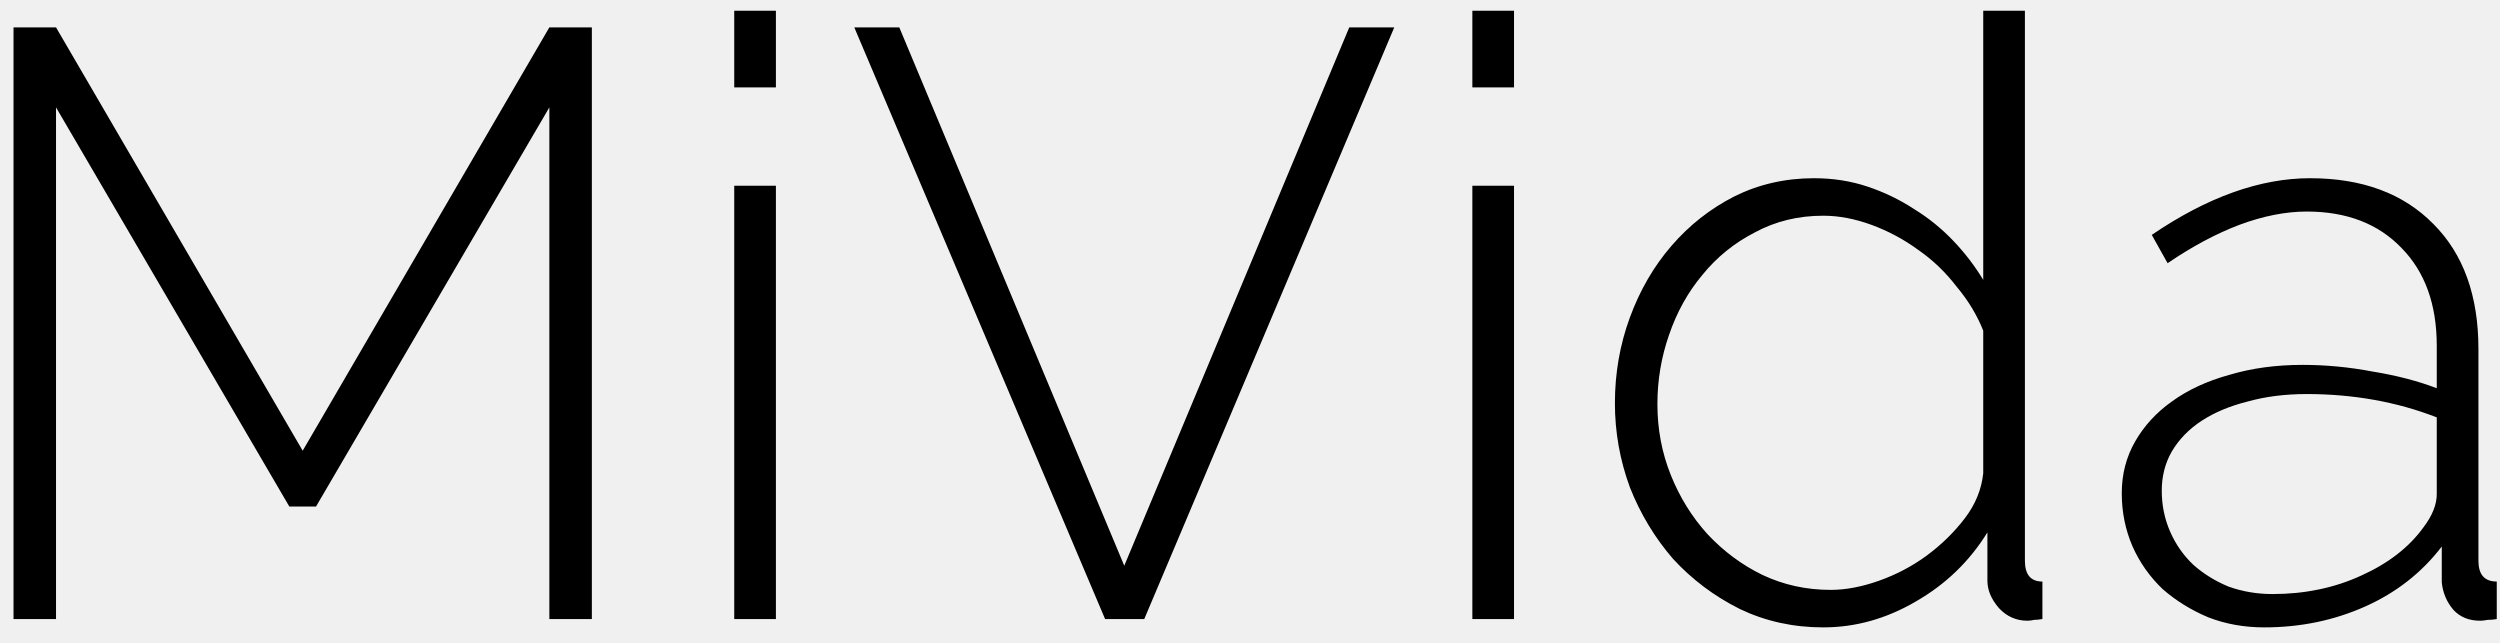
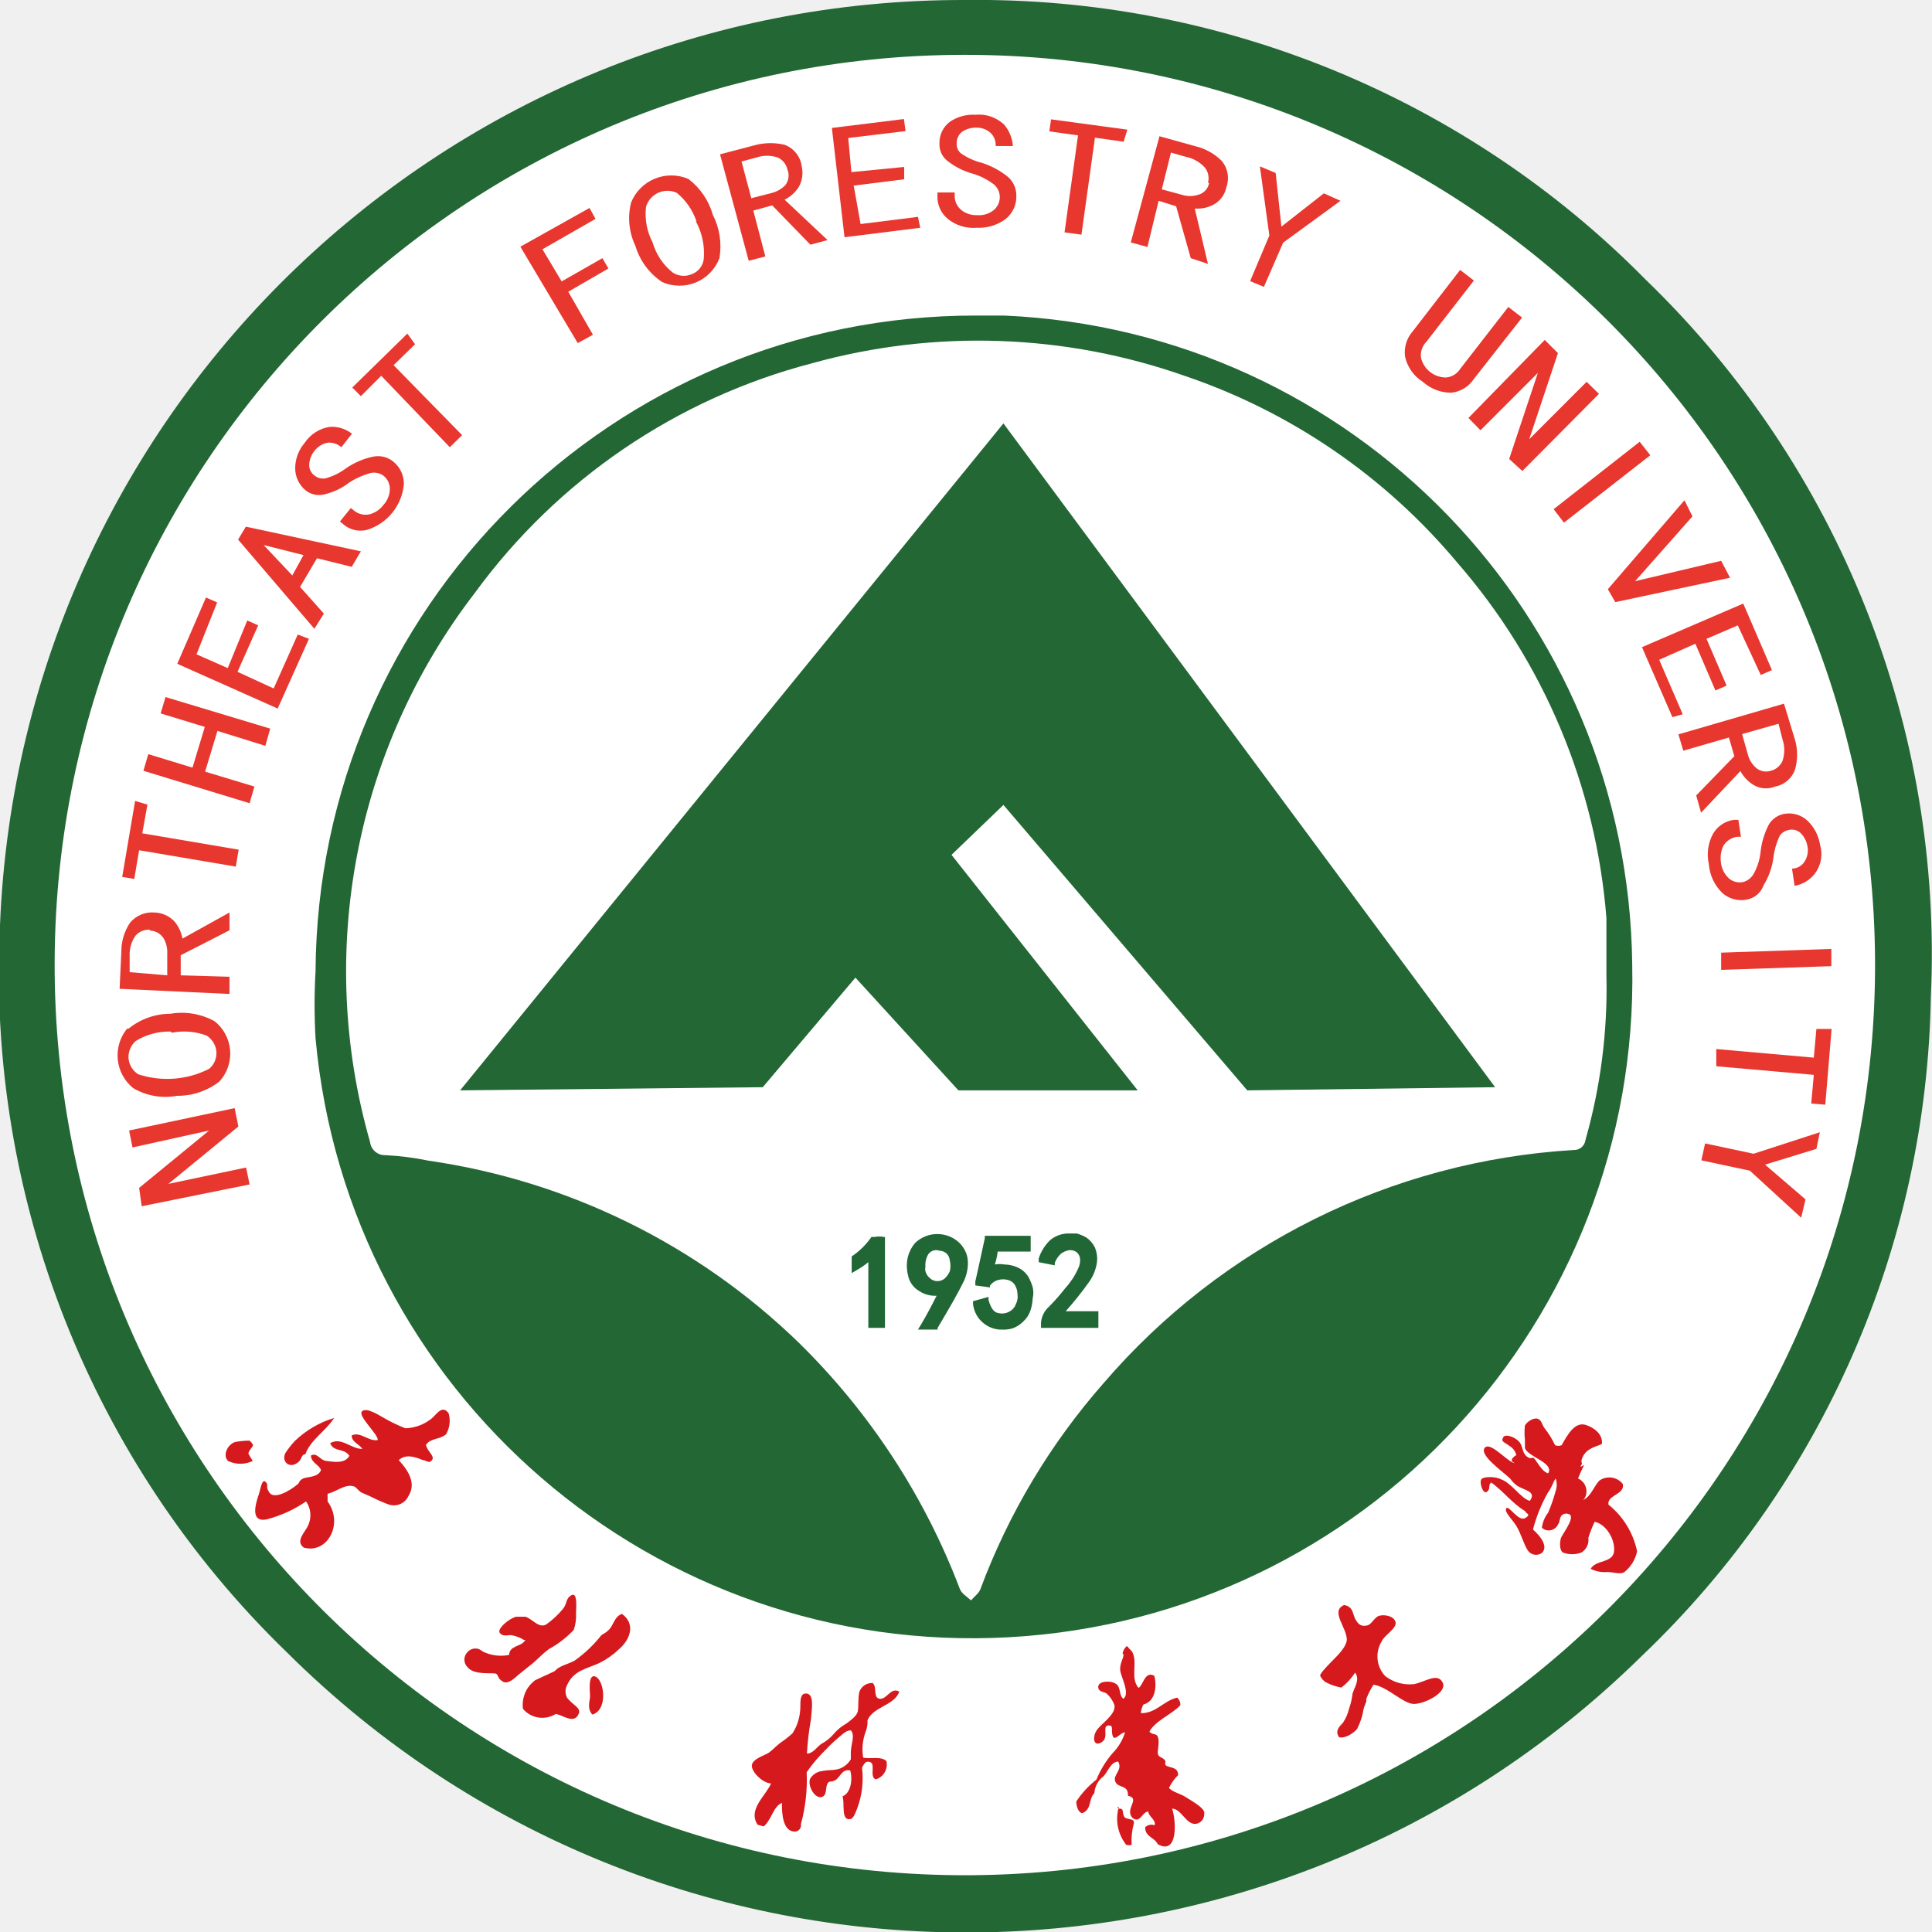
- <svg xmlns="http://www.w3.org/2000/svg" width="105" height="27" viewBox="0 0 105 27" fill="none">
-   <path d="M23.073 26V4.51L13.273 21.275H12.152L2.353 4.51V26H0.568V1.15H2.353L12.713 18.93L23.073 1.15H24.858V26H23.073ZM30.838 26V7.8H32.588V26H30.838ZM30.838 3.67V0.45H32.588V3.67H30.838ZM37.77 1.15L47.219 23.76L56.669 1.15H58.559L48.059 26H46.414L35.88 1.15H37.77ZM61.839 26V7.8H63.589V26H61.839ZM61.839 3.67V0.45H63.589V3.67H61.839ZM76.576 26.35C75.316 26.35 74.149 26.093 73.076 25.58C72.002 25.043 71.069 24.343 70.275 23.48C69.505 22.593 68.899 21.59 68.456 20.47C68.035 19.327 67.826 18.148 67.826 16.935C67.826 15.675 68.035 14.473 68.456 13.33C68.876 12.187 69.459 11.183 70.206 10.32C70.952 9.457 71.827 8.768 72.831 8.255C73.857 7.742 74.977 7.485 76.191 7.485C76.984 7.485 77.731 7.602 78.43 7.835C79.13 8.068 79.784 8.383 80.391 8.78C80.997 9.153 81.546 9.597 82.035 10.11C82.525 10.623 82.945 11.172 83.296 11.755V0.45H85.046V23.55C85.046 24.133 85.29 24.425 85.781 24.425V26C85.641 26.023 85.524 26.035 85.43 26.035C85.337 26.058 85.244 26.07 85.15 26.07C84.684 26.07 84.287 25.895 83.96 25.545C83.634 25.172 83.471 24.787 83.471 24.39V22.36C82.724 23.573 81.721 24.542 80.46 25.265C79.224 25.988 77.929 26.35 76.576 26.35ZM76.891 24.775C77.52 24.775 78.197 24.647 78.921 24.39C79.644 24.133 80.309 23.783 80.915 23.34C81.546 22.873 82.082 22.348 82.525 21.765C82.969 21.182 83.225 20.552 83.296 19.875V13.89C83.039 13.237 82.665 12.618 82.175 12.035C81.709 11.428 81.172 10.915 80.566 10.495C79.959 10.052 79.305 9.702 78.606 9.445C77.906 9.188 77.229 9.06 76.576 9.06C75.525 9.06 74.569 9.293 73.706 9.76C72.842 10.203 72.107 10.798 71.501 11.545C70.894 12.268 70.427 13.108 70.1 14.065C69.774 14.998 69.611 15.967 69.611 16.97C69.611 18.02 69.797 19.012 70.171 19.945C70.544 20.878 71.057 21.707 71.71 22.43C72.387 23.153 73.157 23.725 74.02 24.145C74.907 24.565 75.864 24.775 76.891 24.775ZM95.099 26.35C94.259 26.35 93.477 26.21 92.754 25.93C92.03 25.627 91.389 25.23 90.829 24.74C90.292 24.227 89.872 23.632 89.569 22.955C89.265 22.255 89.114 21.508 89.114 20.715C89.114 19.922 89.3 19.198 89.674 18.545C90.047 17.892 90.56 17.332 91.214 16.865C91.89 16.375 92.695 16.002 93.629 15.745C94.562 15.465 95.589 15.325 96.709 15.325C97.689 15.325 98.669 15.418 99.649 15.605C100.652 15.768 101.55 16.002 102.344 16.305V14.52C102.344 12.793 101.854 11.428 100.874 10.425C99.894 9.398 98.564 8.885 96.884 8.885C95.997 8.885 95.052 9.072 94.049 9.445C93.069 9.818 92.065 10.355 91.039 11.055L90.374 9.865C92.707 8.278 94.924 7.485 97.024 7.485C99.217 7.485 100.944 8.127 102.204 9.41C103.464 10.67 104.094 12.42 104.094 14.66V23.55C104.094 24.133 104.35 24.425 104.864 24.425V26C104.747 26.023 104.619 26.035 104.479 26.035C104.362 26.058 104.257 26.07 104.164 26.07C103.697 26.07 103.324 25.918 103.044 25.615C102.764 25.288 102.6 24.903 102.554 24.46V22.955C101.714 24.052 100.64 24.892 99.334 25.475C98.027 26.058 96.615 26.35 95.099 26.35ZM95.449 24.95C96.802 24.95 98.039 24.693 99.159 24.18C100.302 23.667 101.177 22.99 101.784 22.15C102.157 21.66 102.344 21.193 102.344 20.75V17.53C101.504 17.203 100.629 16.958 99.719 16.795C98.809 16.632 97.864 16.55 96.884 16.55C95.974 16.55 95.145 16.655 94.399 16.865C93.652 17.052 93.01 17.32 92.474 17.67C91.937 18.02 91.517 18.452 91.214 18.965C90.934 19.455 90.794 20.003 90.794 20.61C90.794 21.217 90.91 21.788 91.144 22.325C91.377 22.862 91.704 23.328 92.124 23.725C92.544 24.098 93.034 24.402 93.594 24.635C94.177 24.845 94.795 24.95 95.449 24.95Z" fill="black" />
+ <svg xmlns="http://www.w3.org/2000/svg" id="图层_1" data-name="图层 1" viewBox="0 0 67.35 67.35">
+   <defs>
+     <style>.cls-1{fill:#fff;}.cls-2{fill:#d6191d;}.cls-3{fill:#236735;fill-rule:evenodd;}.cls-4{fill:#e7372f;}.cls-5{fill:#206735;}</style>
+   </defs>
+   <g id="图层_2" data-name="图层 2">
+     <g id="图层_1-2" data-name="图层 1-2">
+       <circle class="cls-1" cx="34.08" cy="33.43" r="32.54" />
+       <path class="cls-2" d="M15.55,50a.94.94,0,0,0,.09-.73c-.21-.3-.4,0-.57.16a1.52,1.52,0,0,1-.94.36,5.42,5.42,0,0,1-.73-.35c-.15-.08-.62-.4-.78-.24s.56.79.55,1c-.32.06-.61-.31-.91-.16,0,.24.26.29.37.47-.4,0-.73-.43-1.12-.2.12.32.49.16.67.44-.17.3-.57.2-.8.18s-.32-.31-.54-.19c0,.25.3.33.35.51-.11.27-.5.22-.64.3s-.11.14-.16.18c-.33.28-.84.54-1,.3s0-.24-.13-.37-.18.26-.23.41c-.11.32-.33,1,.25.9a4.38,4.38,0,0,0,1.39-.63.84.84,0,0,1,.07.84c-.1.23-.46.54-.15.77.82.23,1.4-.83.83-1.61v-.27c.3-.06.6-.34.89-.26.09,0,.17.15.29.22l.3.13a5.78,5.78,0,0,0,.63.28.56.56,0,0,0,.71-.29c.25-.4.06-.82-.34-1.25.24-.22.56-.12.84,0,.12,0,.21.14.32,0s-.17-.31-.21-.53C15,50.13,15.33,50.19,15.55,50Z" transform="translate(0 0)" />
+       <path class="cls-2" d="M10.28,50.23a3.39,3.39,0,0,0-.33.42c-.14.28.1.52.36.38s.15-.31.34-.34c.15-.47.71-.81,1-1.26h0A3.4,3.4,0,0,0,10.28,50.23Z" transform="translate(0 0)" />
+       <path class="cls-2" d="M8.69,50.22a2.92,2.92,0,0,0-.5.05c-.28.1-.43.48-.24.66a1,1,0,0,0,.86,0l-.15-.25c0-.11.13-.2.16-.3A.29.29,0,0,0,8.69,50.22Z" transform="translate(0 0)" />
+       <path class="cls-2" d="M13.85,51.26c.15-.16-.13-.43-.34-.31s0,.15-.1.22-.21,0-.24.12A.82.82,0,0,0,13.85,51.26Z" transform="translate(0 0)" />
+       <path class="cls-2" d="M13.13,51.29c0-.09.17-.1.24-.12s0-.16.1-.22.49.15.34.31S13.26,51.35,13.13,51.29Z" transform="translate(0 0)" />
+       <path class="cls-2" d="M20.16,59.77c.14-.23-.21-.33-.4-.6a.49.49,0,0,1,0-.41c.24-.54.67-.57,1.14-.79a2.8,2.8,0,0,0,.67-.47c.44-.38.57-.91.11-1.24-.27.1-.29.4-.46.56s-.19.12-.27.2a4.45,4.45,0,0,1-.92.87c-.16.09-.36.14-.52.23s-.13.12-.2.15l-.65.3a1.07,1.07,0,0,0-.43,1,.88.88,0,0,0,1.14.18C19.59,59.77,20,60.11,20.16,59.77Z" transform="translate(0 0)" />
+       <path class="cls-2" d="M20.87,58.54s-.08-.09-.1-.09c-.29-.13-.2.54-.2.68s-.12.43.08.64C21.13,59.63,21.09,58.83,20.87,58.54Z" transform="translate(0 0)" />
+       <path class="cls-2" d="M17.75,57.69c0-.3.37-.3.5-.44s0-.06,0-.09a1.23,1.23,0,0,0-.44-.16c-.12,0-.29.06-.39-.08s.33-.5.57-.56h.33c.26.09.46.41.72.27a3.06,3.06,0,0,0,.59-.55c.15-.19.08-.35.29-.47s.17.4.16.61a1.51,1.51,0,0,1-.08.6,3.49,3.49,0,0,1-.87.67c-.19.14-.36.32-.53.47l-.5.4c-.21.19-.41.37-.59.25s-.12-.2-.21-.26-.76.07-1-.23a.37.37,0,0,1,0-.53.36.36,0,0,1,.31-.12c.11,0,.18.09.28.13A1.43,1.43,0,0,0,17.75,57.69Z" transform="translate(0 0)" />
+       <path class="cls-2" d="M30.42,58.67c.17.14,0,.52.25.55s.38-.42.68-.25c-.17.49-.91.52-1.11,1a.89.89,0,0,1-.06.39,1.76,1.76,0,0,0-.09.91c.23.06.62-.06.81.12a.54.54,0,0,1-.37.64c-.23-.08,0-.53-.19-.6s-.23.1-.29.19a3,3,0,0,1-.16,1.4c-.06.16-.14.37-.23.39-.36.09-.2-.54-.29-.79.29-.11.36-.58.27-.9-.28-.07-.35.23-.51.33s-.22,0-.29.14,0,.44-.23.46-.46-.41-.37-.64a.56.56,0,0,1,.41-.27c.31-.06.5,0,.74-.14a.78.78,0,0,0,.27-.27v-.25c0-.26.16-.59,0-.76-.18,0-.32.17-.45.27a4.43,4.43,0,0,0-.39.37,5.51,5.51,0,0,0-.7.82,5.82,5.82,0,0,1-.2,1.81.22.22,0,0,1-.21.26h0c-.42,0-.46-.63-.45-1-.3.11-.37.61-.64.82l-.21-.06c-.35-.53.28-1,.47-1.44-.28,0-.69-.4-.67-.63s.46-.35.59-.44.26-.24.41-.35a3.39,3.39,0,0,0,.42-.33,1.73,1.73,0,0,0,.27-.93c0-.19,0-.42.15-.45.37-.06.24.57.22.9a9.43,9.43,0,0,0-.14,1.19c.21,0,.34-.22.49-.33a1.51,1.51,0,0,0,.44-.35,1.59,1.59,0,0,1,.45-.37c.16-.12.35-.26.39-.41s0-.48.06-.7A.47.47,0,0,1,30.42,58.67Z" transform="translate(0 0)" />
+       <path class="cls-2" d="M39.17,57.65c0,.17-.14.34-.12.57s.36.82.11,1c-.11-.08-.1-.23-.16-.4s-.31-.22-.5-.19-.25.14-.2.25.19.09.28.16a1,1,0,0,1,.27.4c.06.33-.46.64-.62.88s-.11.6.18.41-.07-.65.32-.57c.07.09,0,.23.07.38s.27-.15.42-.15a1.77,1.77,0,0,1-.44.73,3.43,3.43,0,0,0-.56.92,3.17,3.17,0,0,0-.7.76c0,.16.06.37.2.41.35-.13.22-.5.43-.7a.8.8,0,0,1,.32-.59c.15-.16.26-.51.51-.51.17.3-.2.46-.1.7s.46.09.44.49c.47.1-.16.48.18.79.27.16.3-.22.53-.24,0,.17.28.29.22.48a.31.31,0,0,0-.33.07c0,.34.33.35.44.59.72.4.64-.84.5-1.24.32,0,.49.57.83.53a.34.34,0,0,0,.29-.35h0v-.07c-.06-.17-.42-.37-.64-.51s-.43-.16-.59-.32a1.6,1.6,0,0,1,.32-.45c0-.26-.23-.25-.38-.31s0-.14-.1-.23-.18-.08-.22-.18.06-.41,0-.59-.19-.06-.3-.21c.22-.39.78-.59,1.08-.92a.35.35,0,0,0-.11-.26c-.47.1-.75.56-1.27.54a.75.75,0,0,1,.09-.3c.43-.11.47-.66.38-1-.33-.19-.39.34-.55.42-.31-.35,0-.91-.24-1.29A.56.56,0,0,0,39.17,57.65Z" transform="translate(0 0)" />
+       <path class="cls-2" d="M39,63a1.46,1.46,0,0,0,.26,1.31.31.31,0,0,0,.19,0,2.21,2.21,0,0,1,.07-.72c.07-.23-.25-.13-.33-.26s0-.28-.15-.28S39,62.94,39,63Z" transform="translate(0 0)" />
+       <path class="cls-2" d="M39.35,57.69a.1.1,0,0,0,.1-.09h0c0-.09-.14-.16-.18-.2S39.27,57.6,39.35,57.69Z" transform="translate(0 0)" />
+       <path class="cls-2" d="M39.4,60.33h.11a.58.58,0,0,0,.1-.13.54.54,0,0,1-.06-.25A.34.34,0,0,0,39.4,60.33Z" transform="translate(0 0)" />
+       <path class="cls-2" d="M39.28,57.39c.07,0,.14.2,0,.27s-.08,0-.13,0S39.19,57.44,39.28,57.39Z" transform="translate(0 0)" />
+       <path class="cls-2" d="M39.58,60a.54.54,0,0,0,.06.25c0,.05-.09.08-.1.13s-.07,0-.11,0A.34.34,0,0,1,39.58,60Z" transform="translate(0 0)" />
+       <path class="cls-2" d="M48.16,57.23a1,1,0,0,0,.13,1.2,1.4,1.4,0,0,0,1,.28c.4-.08.82-.41,1-.06s-.63.75-1,.75-.93-.61-1.41-.67a2.82,2.82,0,0,0-.25.49v.09l-.09.24a2.33,2.33,0,0,1-.23.72c-.09.12-.41.35-.63.29-.15-.22,0-.36.14-.51a1.51,1.51,0,0,0,.21-.49,2.31,2.31,0,0,0,.12-.52c.06-.21.27-.49.09-.73a2.15,2.15,0,0,1-.48.52,1.91,1.91,0,0,1-.51-.17.47.47,0,0,1-.23-.25c0-.09.36-.45.52-.61s.41-.44.41-.64c0-.43-.59-1-.09-1.21.4.09.23.38.51.66a.27.27,0,0,0,.24.06c.2,0,.28-.28.46-.34s.53,0,.58.22S48.25,57,48.16,57.23Z" transform="translate(0 0)" />
+       <path class="cls-2" d="M52.85,50.73c.21,0,.26.34,0,.28S52.72,50.81,52.85,50.73Z" transform="translate(0 0)" />
+       <path class="cls-2" d="M52.67,52.06c0-.08.19,0,.09.11S52.67,52.13,52.67,52.06Z" transform="translate(0 0)" />
+       <path class="cls-2" d="M54,52.89c.08,0,.16.1.24.13a.49.49,0,0,1-.28.09.13.13,0,0,1,0-.18Z" transform="translate(0 0)" />
+       <path class="cls-2" d="M52.85,51a.51.51,0,0,0-.22-.59c-.22-.16-.31-.15-.23-.3s.43,0,.56.15.1.38.26.51.18,0,.26.07.27.47.49.52h0c.22-.37-.71-.57-.81-.88v-.27a2.26,2.26,0,0,1,0-.52c.09-.15.32-.28.45-.23s.14.19.22.31a3,3,0,0,1,.38.61.3.3,0,0,0,.23,0c.21-.38.47-.84.86-.7s.58.4.54.66c-.2.09-.49.14-.64.4s0,.23-.08.34.06,0,.1,0a4.69,4.69,0,0,0-.21.46.49.49,0,0,1,.26.63h0a.36.36,0,0,1-.08.12c.28-.13.38-.5.57-.68a.6.6,0,0,1,.81.12c.09.37-.55.38-.5.72a2.83,2.83,0,0,1,1,1.63,1.26,1.26,0,0,1-.44.72c-.15.1-.4,0-.59,0a1.08,1.08,0,0,1-.59-.11c.19-.33.8-.19.82-.64s-.32-.93-.68-1a4.33,4.33,0,0,0-.22.56.51.51,0,0,1-.24.51.91.91,0,0,1-.65,0c-.13-.1-.1-.37-.07-.49s.46-.65.33-.82a.24.24,0,0,0-.28,0c-.1.08-.07.22-.14.32a.36.36,0,0,1-.48.19h0l-.09-.06a1.08,1.08,0,0,1,.22-.53,6,6,0,0,0,.26-.75.66.66,0,0,0,0-.44c-.11.16-.11.28-.28.51a5.36,5.36,0,0,0-.51,1.27c.24.21.54.57.32.81a.35.35,0,0,1-.5-.08h0c-.13-.19-.24-.59-.39-.84s-.45-.51-.36-.63.42.48.66.34,0-.16,0-.24c-.47-.28-.78-.72-1.19-1-.12.11,0,.2-.14.32s-.28-.32-.2-.43.5-.1.69,0c.38.14.69.67,1,.75.25-.34-.2-.36-.46-.54a1,1,0,0,1-.22-.23c-.27-.26-1.1-.83-.89-1.08S52.65,51.09,52.85,51Z" transform="translate(0 0)" />
+       <path class="cls-2" d="M52.85,51.07c.22.06.17-.3,0-.28S52.76,51,52.85,51.07Z" transform="translate(0 0)" />
+       <path class="cls-2" d="M52.76,52.17c.1-.06,0-.19-.09-.11S52.7,52.11,52.76,52.17Z" transform="translate(0 0)" />
+       <path class="cls-2" d="M54,53.11a.49.49,0,0,0,.28-.09c-.08,0-.16-.09-.24-.13a.12.12,0,0,0-.07.17Z" transform="translate(0 0)" />
+       <path class="cls-3" d="M33.66,0A32.72,32.72,0,0,1,57.37,9.75a32.67,32.67,0,0,1,9.94,25A32.51,32.51,0,0,1,57.24,57.72,33.59,33.59,0,0,1,10,57.6,33,33,0,0,1,0,32.25,33.6,33.6,0,0,1,33.66,0Zm.26,65.37a31.73,31.73,0,1,0-.57,0Z" transform="translate(0 0)" />
+       <path class="cls-3" d="M56.9,33.64A23,23,0,0,1,11,36.2a20.3,20.3,0,0,1,0-2.34A23,23,0,0,1,34.05,11H35A22.9,22.9,0,0,1,56.9,33.64ZM56,34V32A21.43,21.43,0,0,0,50.79,19.6a21.29,21.29,0,0,0-9.47-6.49,21.69,21.69,0,0,0-13-.45,21.17,21.17,0,0,0-11.76,8A21.63,21.63,0,0,0,12.9,39.81a.52.52,0,0,0,.54.46,9.49,9.49,0,0,1,1.49.19,23.32,23.32,0,0,1,12.92,6.35,23.93,23.93,0,0,1,5.61,8.58c.06.16.25.27.39.4.11-.13.28-.25.33-.4a23.07,23.07,0,0,1,4.28-7.16,23.44,23.44,0,0,1,16.39-8.14.4.4,0,0,0,.42-.35A19.31,19.31,0,0,0,56,34Z" transform="translate(0 0)" />
+       <polygon class="cls-3" points="34.98 14.76 52.12 37.9 43.48 38.01 34.98 28.06 33.17 29.8 39.66 38.01 33.41 38.01 29.82 34.08 26.59 37.9 16.04 38.01 34.98 14.76" />
+       <path class="cls-4" d="M8.18,38.63l.13.64-2.44,2h0l2.71-.57.12.59-3.76.76-.09-.64,2.44-2h0L4.62,40l-.12-.59Z" transform="translate(0 0)" />
+       <path class="cls-4" d="M5.94,35.34a2.37,2.37,0,0,1,1.54.26,1.44,1.44,0,0,1,.17,2.1,2.36,2.36,0,0,1-1.48.5,2.21,2.21,0,0,1-1.53-.27,1.47,1.47,0,0,1-.21-2.07l.05,0A2.32,2.32,0,0,1,5.94,35.34Zm0,.62a2.23,2.23,0,0,0-1.21.33.75.75,0,0,0-.25.6.73.73,0,0,0,.34.56,3.22,3.22,0,0,0,2.47-.19.71.71,0,0,0,.09-1,.69.69,0,0,0-.18-.16A2.2,2.2,0,0,0,6,36Z" transform="translate(0 0)" />
+       <path class="cls-4" d="M8,31.81v.62l-1.7.87V34L8,34.05v.6l-3.83-.18.06-1.3a1.8,1.8,0,0,1,.3-1,1,1,0,0,1,.86-.36,1,1,0,0,1,.68.3,1.24,1.24,0,0,1,.29.61Zm-2.77.6a.62.62,0,0,0-.5.2,1.14,1.14,0,0,0-.21.71v.57L5.83,34v-.73a1,1,0,0,0-.12-.55.59.59,0,0,0-.49-.28Z" transform="translate(0 0)" />
+       <path class="cls-4" d="M5.14,28.05l-.18,1,3.36.57-.1.59-3.37-.57-.17,1-.42-.07.45-2.65Z" transform="translate(0 0)" />
+       <path class="cls-4" d="M9.42,25.4,9.25,26l-1.67-.52-.43,1.42,1.72.52L8.7,28,5,26.87l.17-.58,1.54.47.43-1.42-1.54-.47.17-.57Z" transform="translate(0 0)" />
+       <path class="cls-4" d="M10.77,22.27,9.68,24.7l-3.5-1.56,1-2.31.39.17-.72,1.81,1.09.48.68-1.66L9,21.8l-.72,1.62L9.54,24l.84-1.88Z" transform="translate(0 0)" />
+       <path class="cls-4" d="M12.58,19.22l-.32.54-1.21-.3-.59,1,.83.93-.33.53L8.3,18.81l.27-.45Zm-2,.13L9.19,19h0l1,1.06Z" transform="translate(0 0)" />
+       <path class="cls-4" d="M13.67,16.06a1,1,0,0,1,.41.81,1.84,1.84,0,0,1-1.28,1.6.92.92,0,0,1-.84-.2l-.11-.09.38-.47.1.08a.64.64,0,0,0,.55.14.88.88,0,0,0,.48-.32.84.84,0,0,0,.23-.6.58.58,0,0,0-.24-.44.56.56,0,0,0-.47-.07,2.69,2.69,0,0,0-.69.31,2.25,2.25,0,0,1-.91.43.74.74,0,0,1-.63-.15,1,1,0,0,1-.36-.77,1.37,1.37,0,0,1,.33-.88,1.28,1.28,0,0,1,.88-.56,1.14,1.14,0,0,1,.77.24l-.37.47a.64.64,0,0,0-.45-.16.72.72,0,0,0-.48.28.8.8,0,0,0-.19.48.44.44,0,0,0,.19.39.47.47,0,0,0,.36.1,2.12,2.12,0,0,0,.74-.36,2.58,2.58,0,0,1,.93-.4A.85.85,0,0,1,13.67,16.06Z" transform="translate(0 0)" />
+       <path class="cls-4" d="M14.47,12l-.75.73,2.39,2.44-.43.42L13.29,13.1l-.71.71-.3-.3,1.92-1.88Z" transform="translate(0 0)" />
+       <path class="cls-4" d="M20.76,7.63,18.91,8.69l.67,1.12L21,9l.21.36-1.4.81.86,1.5-.53.29-2-3.36,2.41-1.35Z" transform="translate(0 0)" />
+       <path class="cls-4" d="M24.85,7.49A2.42,2.42,0,0,1,25.08,9a1.49,1.49,0,0,1-2,.83,2.3,2.3,0,0,1-.93-1.26A2.23,2.23,0,0,1,22,7.06a1.51,1.51,0,0,1,2-.82A2.39,2.39,0,0,1,24.85,7.49Zm-.57.23a2.18,2.18,0,0,0-.69-1,.78.78,0,0,0-1.07.49,2.13,2.13,0,0,0,.23,1.24,2.08,2.08,0,0,0,.7,1.05.7.7,0,0,0,.66.06.65.65,0,0,0,.42-.5,2.32,2.32,0,0,0-.27-1.34Z" transform="translate(0 0)" />
+       <path class="cls-4" d="M28.85,8.37l-.6.16L26.92,7.16l-.66.18.42,1.6-.58.15-1-3.71,1.26-.33a2.11,2.11,0,0,1,1,0,.93.93,0,0,1,.59.76,1,1,0,0,1-.1.7,1.2,1.2,0,0,1-.5.45Zm-1.4-2.46a.6.6,0,0,0-.34-.42,1.17,1.17,0,0,0-.74,0l-.52.14.34,1.28.7-.18a1,1,0,0,0,.49-.28A.55.55,0,0,0,27.45,5.91Z" transform="translate(0 0)" />
+       <path class="cls-4" d="M32.08,7.94l-2.64.33L29,4.46l2.51-.31.06.42-2,.24L29.68,6l1.84-.18v.43l-1.76.22L30,7.81l2-.25Z" transform="translate(0 0)" />
+       <path class="cls-4" d="M35.43,6.81a1,1,0,0,1-.38.83,1.57,1.57,0,0,1-1,.3,1.43,1.43,0,0,1-1-.3,1,1,0,0,1-.37-.83v-.1h.6v.1a.63.63,0,0,0,.23.51.83.83,0,0,0,.55.18.81.81,0,0,0,.61-.2.59.59,0,0,0,.18-.49.58.58,0,0,0-.24-.41,2.28,2.28,0,0,0-.68-.34,2.46,2.46,0,0,1-.9-.45A.72.72,0,0,1,32.75,5a.91.91,0,0,1,.37-.76A1.44,1.44,0,0,1,34,4a1.28,1.28,0,0,1,1,.34,1.29,1.29,0,0,1,.31.75h-.6a.59.59,0,0,0-.16-.44.71.71,0,0,0-.53-.2.84.84,0,0,0-.49.15.5.5,0,0,0-.18.39.43.43,0,0,0,.14.35,2.22,2.22,0,0,0,.75.34,2.85,2.85,0,0,1,.89.48A.86.86,0,0,1,35.43,6.81Z" transform="translate(0 0)" />
+       <path class="cls-4" d="M39.17,4.94l-1-.14L37.7,8.18l-.59-.08.47-3.38-1-.14.06-.42,2.66.36Z" transform="translate(0 0)" />
+       <path class="cls-4" d="M42.11,9.2,41.51,9,41,7.19,40.39,7,40,8.61l-.58-.16,1-3.7,1.26.35a1.92,1.92,0,0,1,.91.51.93.93,0,0,1,.16.92.88.88,0,0,1-.44.6,1.2,1.2,0,0,1-.66.14Zm0-2.83A.59.59,0,0,0,42,5.84a1.19,1.19,0,0,0-.65-.37l-.53-.15L40.5,6.6l.7.19a.92.92,0,0,0,.57,0,.51.51,0,0,0,.38-.42Z" transform="translate(0 0)" />
+       <path class="cls-4" d="M46.73,7l-2,1.46L44.06,10l-.48-.2.67-1.59-.33-2.41.55.23.2,1.87h0l1.48-1.16Z" transform="translate(0 0)" />
+       <path class="cls-4" d="M51.38,13.21a1.08,1.08,0,0,1-.78.48,1.47,1.47,0,0,1-1-.38,1.39,1.39,0,0,1-.62-.88,1.11,1.11,0,0,1,.26-.87L50.9,9.41l.48.37-1.66,2.14a.66.66,0,0,0-.18.57.9.9,0,0,0,.87.67.66.66,0,0,0,.5-.31l1.67-2.15.48.37Z" transform="translate(0 0)" />
+       <path class="cls-4" d="M53.07,16.42,52.61,16l1-3h0l-2,2-.42-.43,2.66-2.72.46.46-1,3h0l2-2,.43.42Z" transform="translate(0 0)" />
+       <path class="cls-4" d="M54.52,18.22l-.36-.47,3-2.35.37.47Z" transform="translate(0 0)" />
+       <path class="cls-4" d="M60.31,20.14l-4,.85-.26-.45,2.67-3.1L59,18,57,20.26v0l3-.71Z" transform="translate(0 0)" />
+       <path class="cls-4" d="M58.3,25l-1.06-2.44,3.53-1.52,1,2.32-.39.17-.8-1.73-1.09.47.7,1.63-.39.17-.7-1.63L57.84,23l.82,1.9Z" transform="translate(0 0)" />
+       <path class="cls-4" d="M59.3,28.33l-.17-.6,1.33-1.37-.19-.65-1.59.46-.17-.57,3.68-1.07.39,1.28a1.89,1.89,0,0,1,0,1,.91.91,0,0,1-.7.61.84.84,0,0,1-.74-.05,1.3,1.3,0,0,1-.47-.49Zm2.43-1.46a.6.6,0,0,0,.41-.35,1.17,1.17,0,0,0,0-.74L62,25.23l-1.27.36.2.71a.94.94,0,0,0,.3.48A.54.54,0,0,0,61.73,26.87Z" transform="translate(0 0)" />
+       <path class="cls-4" d="M60.9,31.36a1,1,0,0,1-.87-.24,1.58,1.58,0,0,1-.46-1,1.51,1.51,0,0,1,.15-1.06,1,1,0,0,1,.72-.48h.16l.09.59h-.13a.67.67,0,0,0-.48.31,1,1,0,0,0-.09.57.88.88,0,0,0,.29.58.59.59,0,0,0,.48.12.6.6,0,0,0,.38-.3,2,2,0,0,0,.23-.72,2.7,2.7,0,0,1,.3-1,.79.79,0,0,1,.54-.36.94.94,0,0,1,.81.25,1.48,1.48,0,0,1,.43.84,1.12,1.12,0,0,1-.89,1.42l-.09-.6a.52.52,0,0,0,.42-.22.72.72,0,0,0,.12-.55.88.88,0,0,0-.23-.46.45.45,0,0,0-.41-.12.51.51,0,0,0-.32.19,2.47,2.47,0,0,0-.23.79,2.46,2.46,0,0,1-.34.95A.77.77,0,0,1,60.9,31.36Z" transform="translate(0 0)" />
+       <path class="cls-4" d="M60,33.81v-.6l3.84-.13v.6Z" transform="translate(0 0)" />
+       <path class="cls-4" d="M63.14,38.47l.09-1-3.4-.3v-.6l3.4.3.09-1h.53l-.22,2.64Z" transform="translate(0 0)" />
+       <path class="cls-4" d="M62.79,42.45,61,40.81l-1.69-.36.13-.59,1.69.36,2.31-.75-.12.58-1.79.55h0l1.41,1.21Z" transform="translate(0 0)" />
+       <path class="cls-5" d="M30.41,43.75a3.06,3.06,0,0,1-.58.44v-.38a2.53,2.53,0,0,0,.72-.7h.21v3h-.35Z" transform="translate(0 0)" />
+       <path class="cls-5" d="M30.85,46.29h-.58V44a2.71,2.71,0,0,1-.41.28l-.17.1v-.58h0a2.62,2.62,0,0,0,.69-.68h.47Zm-.35-.23h.12V43.27h0a3.17,3.17,0,0,1-.67.65V44a2.31,2.31,0,0,0,.39-.31l.19-.2Z" transform="translate(0 0)" />
+       <path class="cls-5" d="M32.24,46.23a10.12,10.12,0,0,0,.61-1.18,1,1,0,0,1-.73-.11.75.75,0,0,1-.35-.5,1.42,1.42,0,0,1,0-.58,1,1,0,0,1,.22-.42,1,1,0,0,1,.36-.24,1.59,1.59,0,0,1,.38-.07,1.37,1.37,0,0,1,.34.07,1.26,1.26,0,0,1,.32.21,1,1,0,0,1,.19.3.81.81,0,0,1,0,.38,1.47,1.47,0,0,1-.17.61q-.18.39-.87,1.53Zm-.1-2a.63.63,0,0,0,.19.38.53.53,0,0,0,.67,0,.58.58,0,0,0,.22-.29.86.86,0,0,0,0-.45.63.63,0,0,0-.19-.31.58.58,0,0,0-.32-.12.45.45,0,0,0-.28,0,.55.55,0,0,0-.26.28.92.92,0,0,0,0,.52Z" transform="translate(0 0)" />
+       <path class="cls-5" d="M32.69,46.35H32l.11-.18c.19-.32.37-.66.54-1a1,1,0,0,1-.6-.16.82.82,0,0,1-.4-.57,1.34,1.34,0,0,1,0-.63,1.24,1.24,0,0,1,.24-.47,1.12,1.12,0,0,1,1.57,0,1.11,1.11,0,0,1,.22.34,1,1,0,0,1,.06.42,1.53,1.53,0,0,1-.19.66c-.12.25-.41.77-.87,1.54Zm-.25-.23h.14c.43-.74.71-1.23.82-1.47a1.22,1.22,0,0,0,.17-.56,1,1,0,0,0,0-.35.78.78,0,0,0-.16-.24.87.87,0,0,0-.28-.19.91.91,0,0,0-.65,0,.85.85,0,0,0-.31.21,1.09,1.09,0,0,0-.19.37,1.14,1.14,0,0,0,0,.52.63.63,0,0,0,.3.43.86.86,0,0,0,.65.1h.22l-.09.2C32.85,45.43,32.66,45.81,32.44,46.12Zm.21-1.23a.52.52,0,0,1-.39-.17.62.62,0,0,1-.23-.45h0a1,1,0,0,1,.08-.5.63.63,0,0,1,.32-.34.93.93,0,0,1,.34-.06.67.67,0,0,1,.38.15.64.64,0,0,1,.22.37.89.89,0,0,1,0,.51h0a1.1,1.1,0,0,1-.26.34.69.69,0,0,1-.36.13Zm-.4-.64a.45.45,0,0,0,.16.3.37.37,0,0,0,.27.11.38.38,0,0,0,.25-.09.76.76,0,0,0,.18-.25.81.81,0,0,0,0-.38A.38.38,0,0,0,33,43.7a.39.39,0,0,0-.25-.1.33.33,0,0,0-.42.18.09.09,0,0,0,0,0,.72.72,0,0,0-.07.38Z" transform="translate(0 0)" />
+       <path class="cls-5" d="M34.31,45.35c.09.32.23.49.43.53a.64.64,0,0,0,.75-.36,1,1,0,0,0,.07-.42.65.65,0,0,0-.13-.38.47.47,0,0,0-.29-.21.65.65,0,0,0-.39,0,.61.61,0,0,0-.36.24h-.3c0-.07.13-.58.33-1.52h1.43v.32H34.68a4.91,4.91,0,0,1-.17.76,1,1,0,0,1,.93,0,.86.86,0,0,1,.31.26,2,2,0,0,1,.14.34,1.09,1.09,0,0,1,0,.36,1.69,1.69,0,0,1-.08.39.77.77,0,0,1-.22.34.81.81,0,0,1-.34.21.92.92,0,0,1-.46.06.84.84,0,0,1-.51-.19,1,1,0,0,1-.32-.6Z" transform="translate(0 0)" />
+       <path class="cls-5" d="M34.92,46.35h-.07a1,1,0,0,1-.56-.22,1,1,0,0,1-.37-.67v-.1l.54-.15v.11q.12.42.33.45a.52.52,0,0,0,.4-.05.45.45,0,0,0,.22-.25.57.57,0,0,0,.06-.36.64.64,0,0,0-.1-.33.41.41,0,0,0-.23-.16.65.65,0,0,0-.34,0,.5.5,0,0,0-.29.2v.06L34,44.81v-.14s.08-.34.33-1.5v-.09h1.6v.55H34.78a2.26,2.26,0,0,1-.1.45.91.91,0,0,1,.33,0,1.16,1.16,0,0,1,.48.11.86.86,0,0,1,.36.32,1.94,1.94,0,0,1,.15.36.86.86,0,0,1,0,.39,1.56,1.56,0,0,1-.08.43.9.9,0,0,1-.25.38,1,1,0,0,1-.38.24A1.17,1.17,0,0,1,34.92,46.35Zm-.78-.83a.73.73,0,0,0,.25.43.89.89,0,0,0,.86.11.73.73,0,0,0,.31-.19.59.59,0,0,0,.18-.28,1.16,1.16,0,0,0,.07-.37.86.86,0,0,0,0-.32,1.69,1.69,0,0,0-.13-.31.68.68,0,0,0-.26-.22,1.38,1.38,0,0,0-.39-.09,1.05,1.05,0,0,0-.44.1l-.24.11.08-.25a6.42,6.42,0,0,1,.17-.74v-.09h1.11v-.09H34.52c-.16.78-.24,1.13-.28,1.3h.1a.83.83,0,0,1,.85-.23.67.67,0,0,1,.35.25.88.88,0,0,1,.14.45,1,1,0,0,1-.08.46.73.73,0,0,1-.31.36.79.79,0,0,1-.56.07.63.63,0,0,1-.48-.5Z" transform="translate(0 0)" />
+       <path class="cls-5" d="M36.39,46.11a.75.75,0,0,1,.25-.48,5.27,5.27,0,0,0,.58-.66,3.61,3.61,0,0,0,.46-.69.89.89,0,0,0,.08-.43.66.66,0,0,0-.17-.29.5.5,0,0,0-.33-.09.83.83,0,0,0-.35.14.59.59,0,0,0-.25.37l-.34,0a1.45,1.45,0,0,1,.36-.59.81.81,0,0,1,.52-.21h.32a1.08,1.08,0,0,1,.29.13.79.79,0,0,1,.25.29.89.89,0,0,1,.07.46,1.52,1.52,0,0,1-.28.65,10.06,10.06,0,0,1-1,1.15h1.27v.32H36.34Z" transform="translate(0 0)" />
+       <path class="cls-5" d="M38.29,46.29h-2V46.1a.84.84,0,0,1,.28-.55,7.16,7.16,0,0,0,.57-.65,2.51,2.51,0,0,0,.44-.67.63.63,0,0,0,.07-.36.34.34,0,0,0-.12-.22.4.4,0,0,0-.25-.07.69.69,0,0,0-.29.12.87.87,0,0,0-.22.32v.09L36.21,44v-.13a1.54,1.54,0,0,1,.4-.64A1,1,0,0,1,37.2,43h.34a1.56,1.56,0,0,1,.33.14.92.92,0,0,1,.29.33,1,1,0,0,1,.08.53,1.53,1.53,0,0,1-.29.71,11.3,11.3,0,0,1-.8,1h1.14Zm-1.78-.23h1.55V46H36.65l.2-.17a13.51,13.51,0,0,0,.94-1.18A1.28,1.28,0,0,0,38,44a.61.61,0,0,0-.06-.4.71.71,0,0,0-.2-.25l-.25-.11h-.29a.8.8,0,0,0-.45.17,1.25,1.25,0,0,0-.28.41h.1a1.35,1.35,0,0,1,.26-.33.88.88,0,0,1,.41-.17.62.62,0,0,1,.41.12.54.54,0,0,1,.16.34.88.88,0,0,1-.09.48,3.88,3.88,0,0,1-.47.72,6.39,6.39,0,0,1-.59.68A.6.6,0,0,0,36.51,46.06Z" transform="translate(0 0)" />
+     </g>
+   </g>
</svg>
